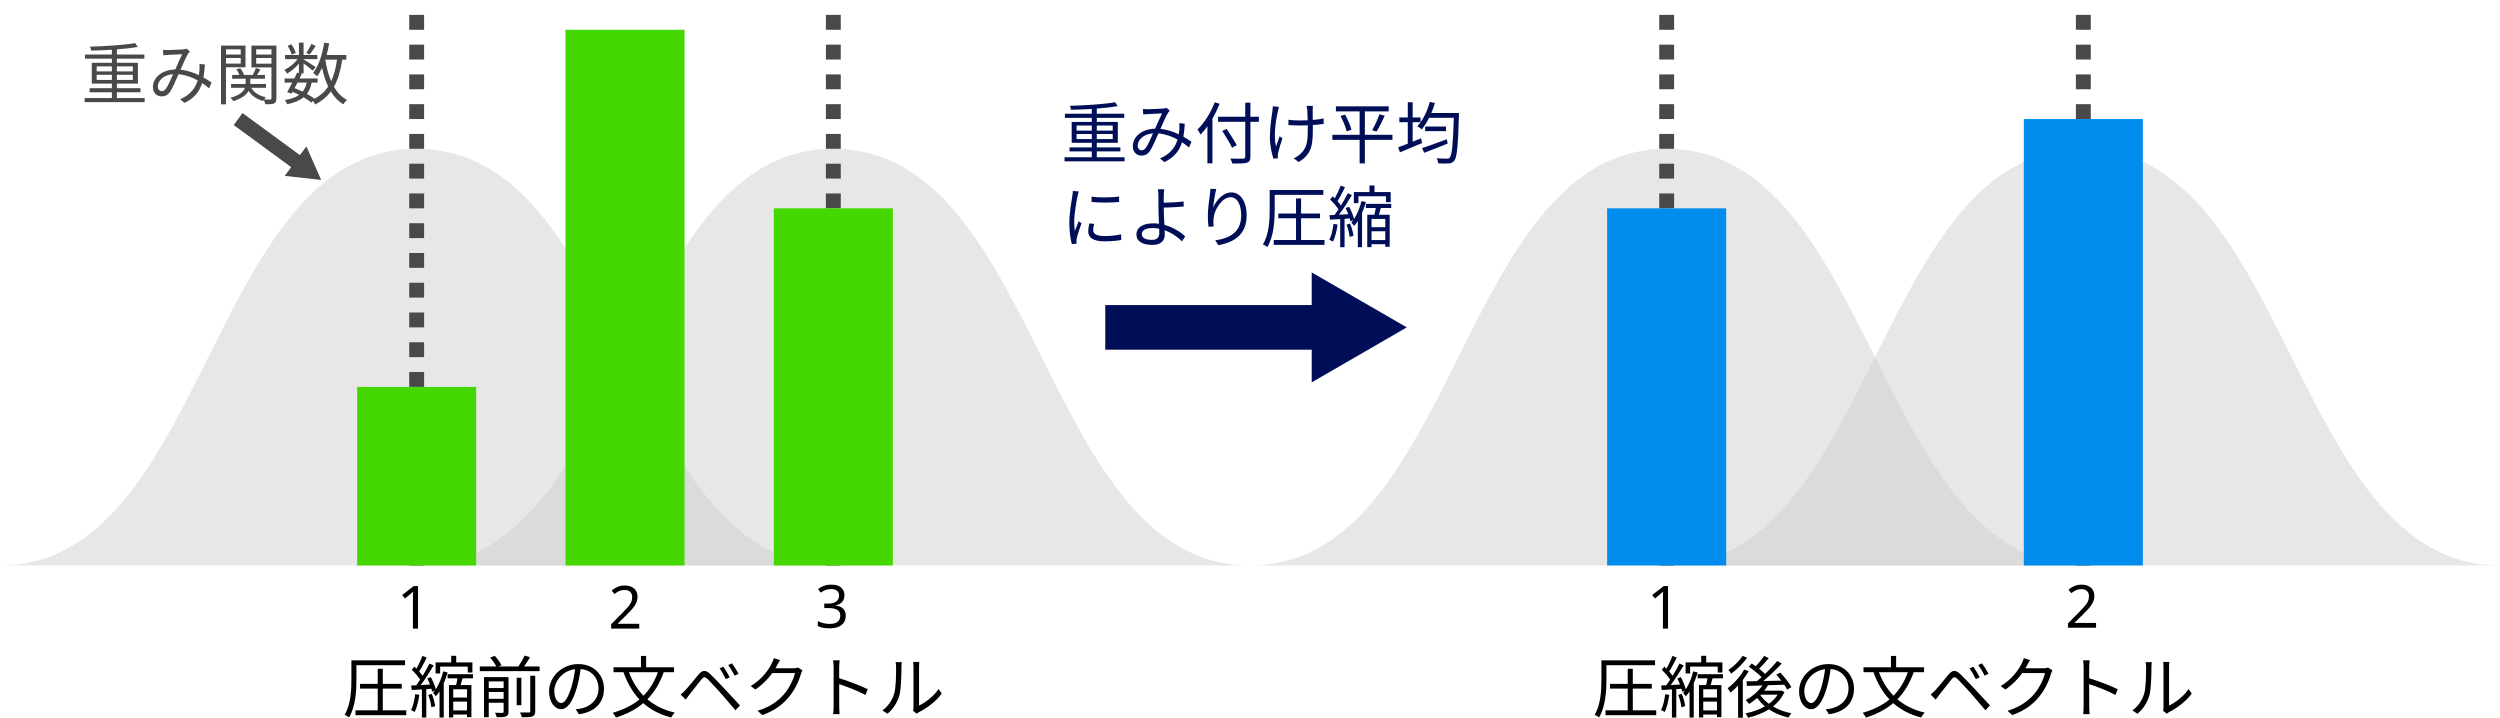
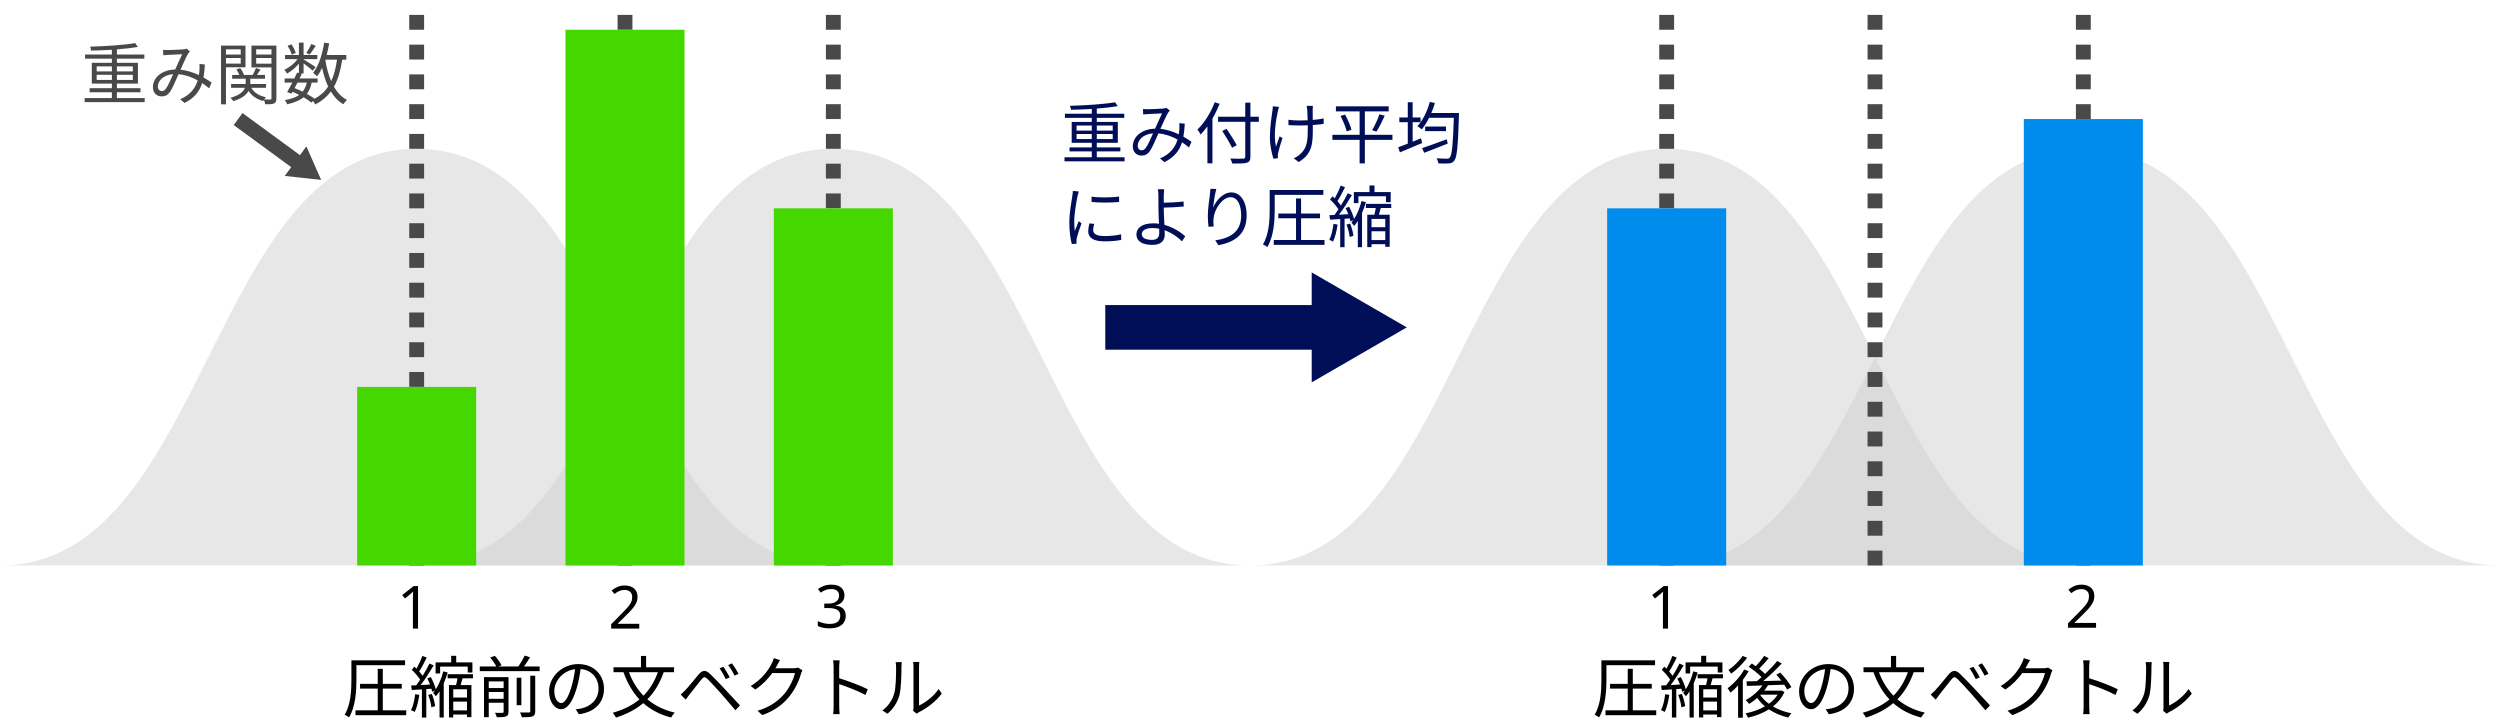
<svg xmlns="http://www.w3.org/2000/svg" width="474.133mm" height="136.118mm" viewBox="0 0 1680 482.307" id="svg2" version="1.1">
  <defs id="defs4">
    <marker orient="auto" refY="0" refX="0" id="marker6258" style="overflow:visible">
      <path id="path6260" d="m 5.77,0 -8.65,5 0,-10 8.65,5 z" style="fill:#494949;fill-opacity:1;fill-rule:evenodd;stroke:#494949;stroke-width:1pt;stroke-opacity:1" transform="scale(0.2,0.2)" />
    </marker>
    <marker orient="auto" refY="0" refX="0" id="TriangleOutS" style="overflow:visible">
      <path id="path4468" d="m 5.77,0 -8.65,5 0,-10 8.65,5 z" style="fill:#000e57;fill-opacity:1;fill-rule:evenodd;stroke:#000e57;stroke-width:1pt;stroke-opacity:1" transform="scale(0.2,0.2)" />
    </marker>
  </defs>
  <g id="layer1" transform="translate(680,-232.3622)">
    <path style="fill:none;fill-rule:evenodd;stroke:#000e57;stroke-width:30;stroke-linecap:butt;stroke-linejoin:miter;stroke-miterlimit:4;stroke-dasharray:none;stroke-opacity:1;marker-end:url(#TriangleOutS)" d="m 62.747,452.362 160,4e-5" id="path4314" />
    <text xml:space="preserve" style="font-style:normal;font-weight:normal;font-size:45px;line-height:125%;font-family:sans-serif;letter-spacing:0px;word-spacing:0px;fill:#000000;fill-opacity:1;stroke:none;stroke-width:1px;stroke-linecap:butt;stroke-linejoin:miter;stroke-opacity:1" x="-449.976" y="710.934" id="text5849">
      <tspan id="tspan5851" x="-449.976" y="710.934">圧縮前の文ベクトル</tspan>
    </text>
    <text xml:space="preserve" style="font-style:normal;font-weight:normal;font-size:45px;line-height:125%;font-family:sans-serif;letter-spacing:0px;word-spacing:0px;fill:#000000;fill-opacity:1;stroke:none;stroke-width:1px;stroke-linecap:butt;stroke-linejoin:miter;stroke-opacity:1" x="390.024" y="710.934" id="text5849-1">
      <tspan id="tspan5851-1" x="390.024" y="710.934">圧縮後の文ベクトル</tspan>
    </text>
    <text xml:space="preserve" style="font-style:normal;font-weight:normal;font-size:45px;line-height:125%;font-family:sans-serif;letter-spacing:0px;word-spacing:0px;fill:#000e57;fill-opacity:1;stroke:none;stroke-width:1px;stroke-linecap:butt;stroke-linejoin:miter;stroke-opacity:1" x="33.012" y="338.618" id="text5849-5">
      <tspan id="tspan5851-8" x="33.012" y="338.618">重み付け平均</tspan>
      <tspan x="33.012" y="394.868" id="tspan6011">により圧縮</tspan>
    </text>
    <text xml:space="preserve" style="font-style:normal;font-weight:normal;font-size:45px;line-height:125%;font-family:sans-serif;letter-spacing:0px;word-spacing:0px;fill:#494949;fill-opacity:1;stroke:none;stroke-width:1px;stroke-linecap:butt;stroke-linejoin:miter;stroke-opacity:1" x="-625.474" y="298.847" id="text5849-4">
      <tspan id="tspan5851-15" x="-625.474" y="298.847">重み関数</tspan>
    </text>
    <path style="fill:none;fill-rule:evenodd;stroke:#494949;stroke-width:10;stroke-linecap:butt;stroke-linejoin:miter;stroke-miterlimit:4;stroke-dasharray:none;stroke-opacity:1;marker-end:url(#marker6258)" d="m -520,312.362 44.341,32.481" id="path6052" />
    <g id="g4901">
      <path id="path4258-1" d="m -120,332.362 c 140,0 140,280 280,280 l -560,0 c 140,0 140,-280 280,-280 z" style="fill:#cfcfcf;fill-opacity:0.502;fill-rule:evenodd;stroke:#000000;stroke-width:0;stroke-linecap:butt;stroke-linejoin:miter;stroke-miterlimit:4;stroke-dasharray:none;stroke-opacity:1" />
      <path id="path4258" d="m -400,332.362 c 140,0 140,280 280,280 l -560,0 c 140,0 140,-280 280,-280 z" style="fill:#cfcfcf;fill-opacity:0.502;fill-rule:evenodd;stroke:#000000;stroke-width:0;stroke-linecap:butt;stroke-linejoin:miter;stroke-miterlimit:4;stroke-dasharray:none;stroke-opacity:1" />
      <path id="path4278" d="m -400,612.362 0,-380" style="fill:none;fill-rule:evenodd;stroke:#494949;stroke-width:10;stroke-linecap:butt;stroke-linejoin:miter;stroke-miterlimit:4;stroke-dasharray:10, 10;stroke-dashoffset:0;stroke-opacity:1" />
      <path id="path4278-4" d="m -120,612.362 0,-380" style="fill:none;fill-rule:evenodd;stroke:#494949;stroke-width:10;stroke-linecap:butt;stroke-linejoin:miter;stroke-miterlimit:4;stroke-dasharray:10, 10;stroke-dashoffset:0;stroke-opacity:1" />
      <text id="text5923" y="654.764" x="-413.283" style="font-style:normal;font-weight:normal;font-size:40px;line-height:125%;font-family:sans-serif;letter-spacing:0px;word-spacing:0px;fill:#000000;fill-opacity:1;stroke:none;stroke-width:1px;stroke-linecap:butt;stroke-linejoin:miter;stroke-opacity:1" xml:space="preserve">
        <tspan y="654.764" x="-413.283" id="tspan5925">1</tspan>
      </text>
      <text id="text5927" y="654.764" x="-271.218" style="font-style:normal;font-weight:normal;font-size:40px;line-height:125%;font-family:sans-serif;letter-spacing:0px;word-spacing:0px;fill:#000000;fill-opacity:1;stroke:none;stroke-width:1px;stroke-linecap:butt;stroke-linejoin:miter;stroke-opacity:1" xml:space="preserve">
        <tspan y="654.764" x="-271.218" id="tspan5929">2</tspan>
      </text>
      <text id="text5931" y="654.198" x="-132.246" style="font-style:normal;font-weight:normal;font-size:40px;line-height:125%;font-family:sans-serif;letter-spacing:0px;word-spacing:0px;fill:#000000;fill-opacity:1;stroke:none;stroke-width:1px;stroke-linecap:butt;stroke-linejoin:miter;stroke-opacity:1" xml:space="preserve">
        <tspan y="654.198" x="-132.246" id="tspan5933">3</tspan>
      </text>
      <rect y="492.362" x="-440" height="120" width="80" id="rect4221" style="opacity:1;fill:#44d800;fill-opacity:1;stroke:none;stroke-width:0;stroke-linecap:butt;stroke-linejoin:round;stroke-miterlimit:4;stroke-dasharray:none;stroke-dashoffset:0;stroke-opacity:1" />
+       <path id="path4278-4-3" d="m -260,612.362 0,-380" style="fill:none;fill-rule:evenodd;stroke:#494949;stroke-width:10;stroke-linecap:butt;stroke-linejoin:miter;stroke-miterlimit:4;stroke-dasharray:10, 10;stroke-dashoffset:0;stroke-opacity:1" />
      <rect y="252.362" x="-300" height="360" width="80" id="rect4221-8" style="opacity:1;fill:#44d800;fill-opacity:1;stroke:none;stroke-width:0;stroke-linecap:butt;stroke-linejoin:round;stroke-miterlimit:4;stroke-dasharray:none;stroke-dashoffset:0;stroke-opacity:1" />
      <rect y="372.362" x="-160" height="240" width="80" id="rect4221-8-1" style="opacity:1;fill:#44d800;fill-opacity:1;stroke:none;stroke-width:0;stroke-linecap:butt;stroke-linejoin:round;stroke-miterlimit:4;stroke-dasharray:none;stroke-dashoffset:0;stroke-opacity:1" />
    </g>
    <g transform="translate(840,1.1635941e-5)" id="g4901-1">
      <path id="path4258-1-1" d="m -120,332.362 c 140,0 140,280 280,280 l -560,0 c 140,0 140,-280 280,-280 z" style="fill:#cfcfcf;fill-opacity:0.502;fill-rule:evenodd;stroke:#000000;stroke-width:0;stroke-linecap:butt;stroke-linejoin:miter;stroke-miterlimit:4;stroke-dasharray:none;stroke-opacity:1" />
      <path id="path4258-6" d="m -400,332.362 c 140,0 140,280 280,280 l -560,0 c 140,0 140,-280 280,-280 z" style="fill:#cfcfcf;fill-opacity:0.502;fill-rule:evenodd;stroke:#000000;stroke-width:0;stroke-linecap:butt;stroke-linejoin:miter;stroke-miterlimit:4;stroke-dasharray:none;stroke-opacity:1" />
      <path id="path4278-8" d="m -400,612.362 0,-380" style="fill:none;fill-rule:evenodd;stroke:#494949;stroke-width:10;stroke-linecap:butt;stroke-linejoin:miter;stroke-miterlimit:4;stroke-dasharray:10, 10;stroke-dashoffset:0;stroke-opacity:1" />
      <path id="path4278-4-1" d="m -120,612.362 0,-380" style="fill:none;fill-rule:evenodd;stroke:#494949;stroke-width:10;stroke-linecap:butt;stroke-linejoin:miter;stroke-miterlimit:4;stroke-dasharray:10, 10;stroke-dashoffset:0;stroke-opacity:1" />
      <text id="text5923-9" y="654.764" x="-413.283" style="font-style:normal;font-weight:normal;font-size:40px;line-height:125%;font-family:sans-serif;letter-spacing:0px;word-spacing:0px;fill:#000000;fill-opacity:1;stroke:none;stroke-width:1px;stroke-linecap:butt;stroke-linejoin:miter;stroke-opacity:1" xml:space="preserve">
        <tspan y="654.764" x="-413.283" id="tspan5925-2">1</tspan>
      </text>
      <text id="text5931-6" y="654.198" x="-132.246" style="font-style:normal;font-weight:normal;font-size:40px;line-height:125%;font-family:sans-serif;letter-spacing:0px;word-spacing:0px;fill:#000000;fill-opacity:1;stroke:none;stroke-width:1px;stroke-linecap:butt;stroke-linejoin:miter;stroke-opacity:1" xml:space="preserve">
        <tspan y="654.198" x="-132.246" id="tspan5933-6">2</tspan>
      </text>
      <rect y="372.362" x="-440" height="240" width="80" id="rect4221-1" style="opacity:1;fill:#008cec;fill-opacity:1;stroke:none;stroke-width:0;stroke-linecap:butt;stroke-linejoin:round;stroke-miterlimit:4;stroke-dasharray:none;stroke-dashoffset:0;stroke-opacity:1" />
      <rect y="312.362" x="-160" height="300" width="80" id="rect4221-8-1-5" style="opacity:1;fill:#008cec;fill-opacity:1;stroke:none;stroke-width:0;stroke-linecap:butt;stroke-linejoin:round;stroke-miterlimit:4;stroke-dasharray:none;stroke-dashoffset:0;stroke-opacity:1" />
+       <path id="path4278-8-9" d="m -260,612.362 0,-380" style="fill:none;fill-rule:evenodd;stroke:#494949;stroke-width:10;stroke-linecap:butt;stroke-linejoin:miter;stroke-miterlimit:4;stroke-dasharray:10, 10;stroke-dashoffset:0;stroke-opacity:1" />
    </g>
  </g>
</svg>
